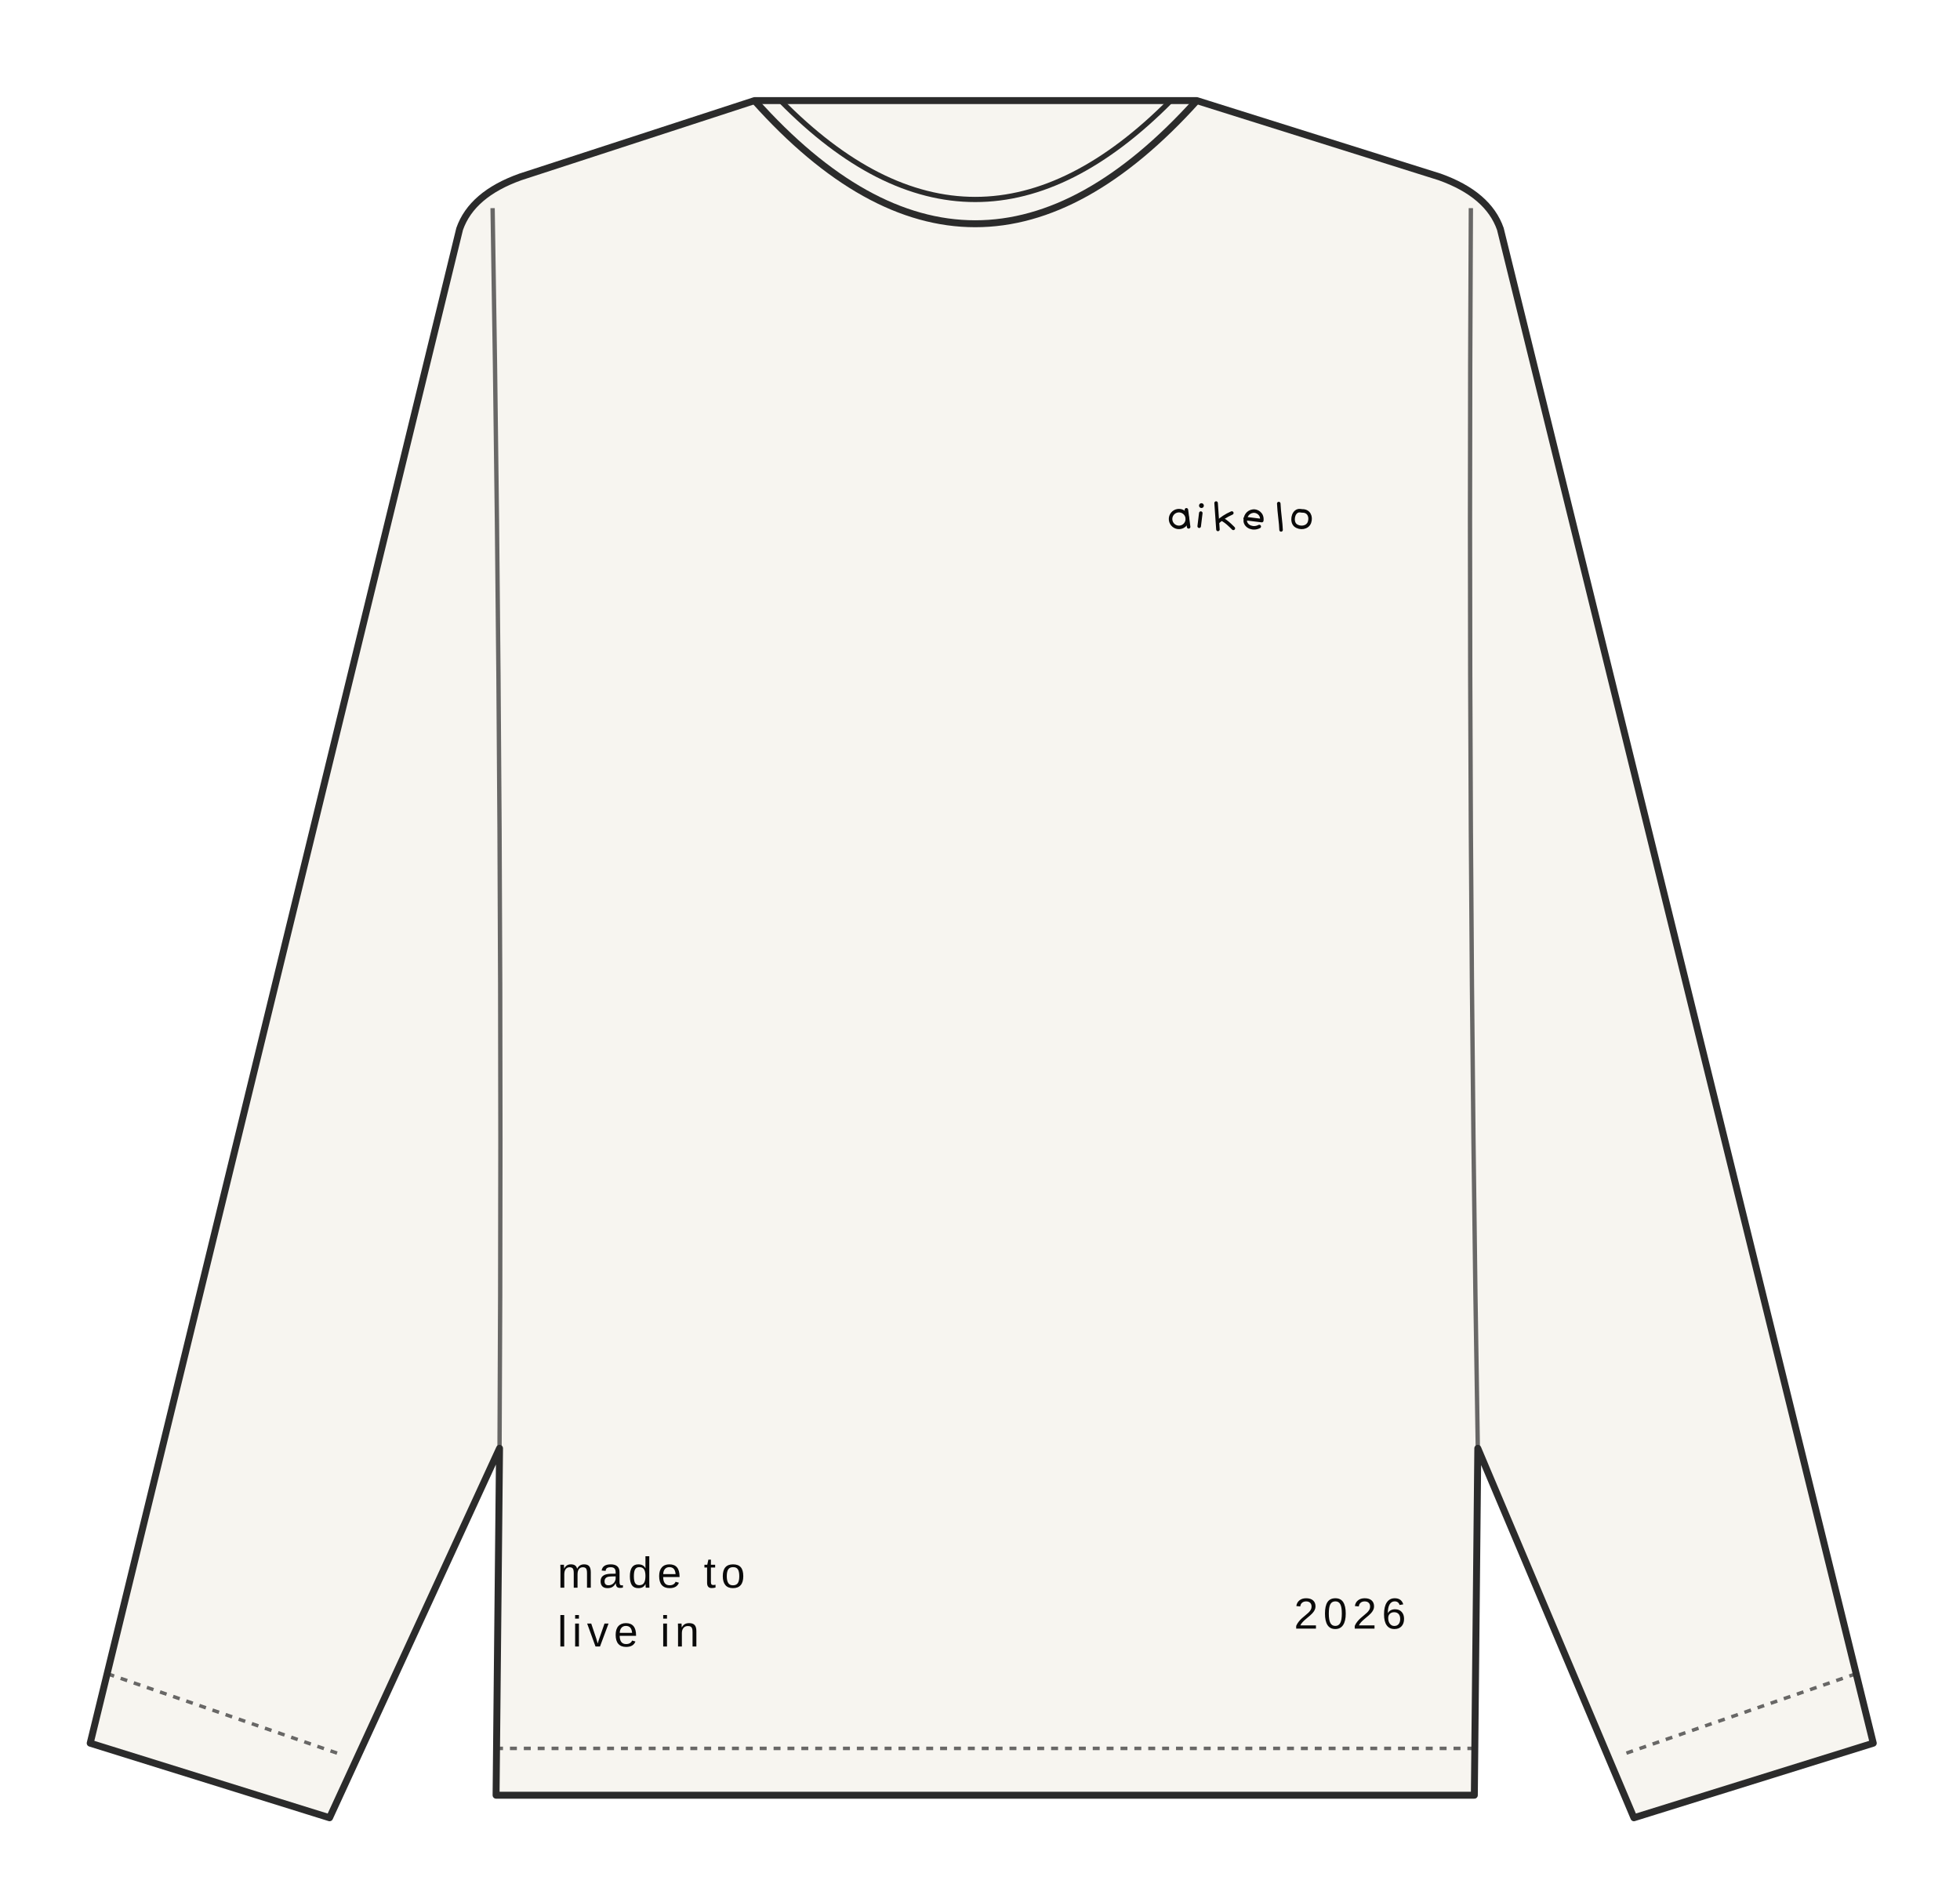
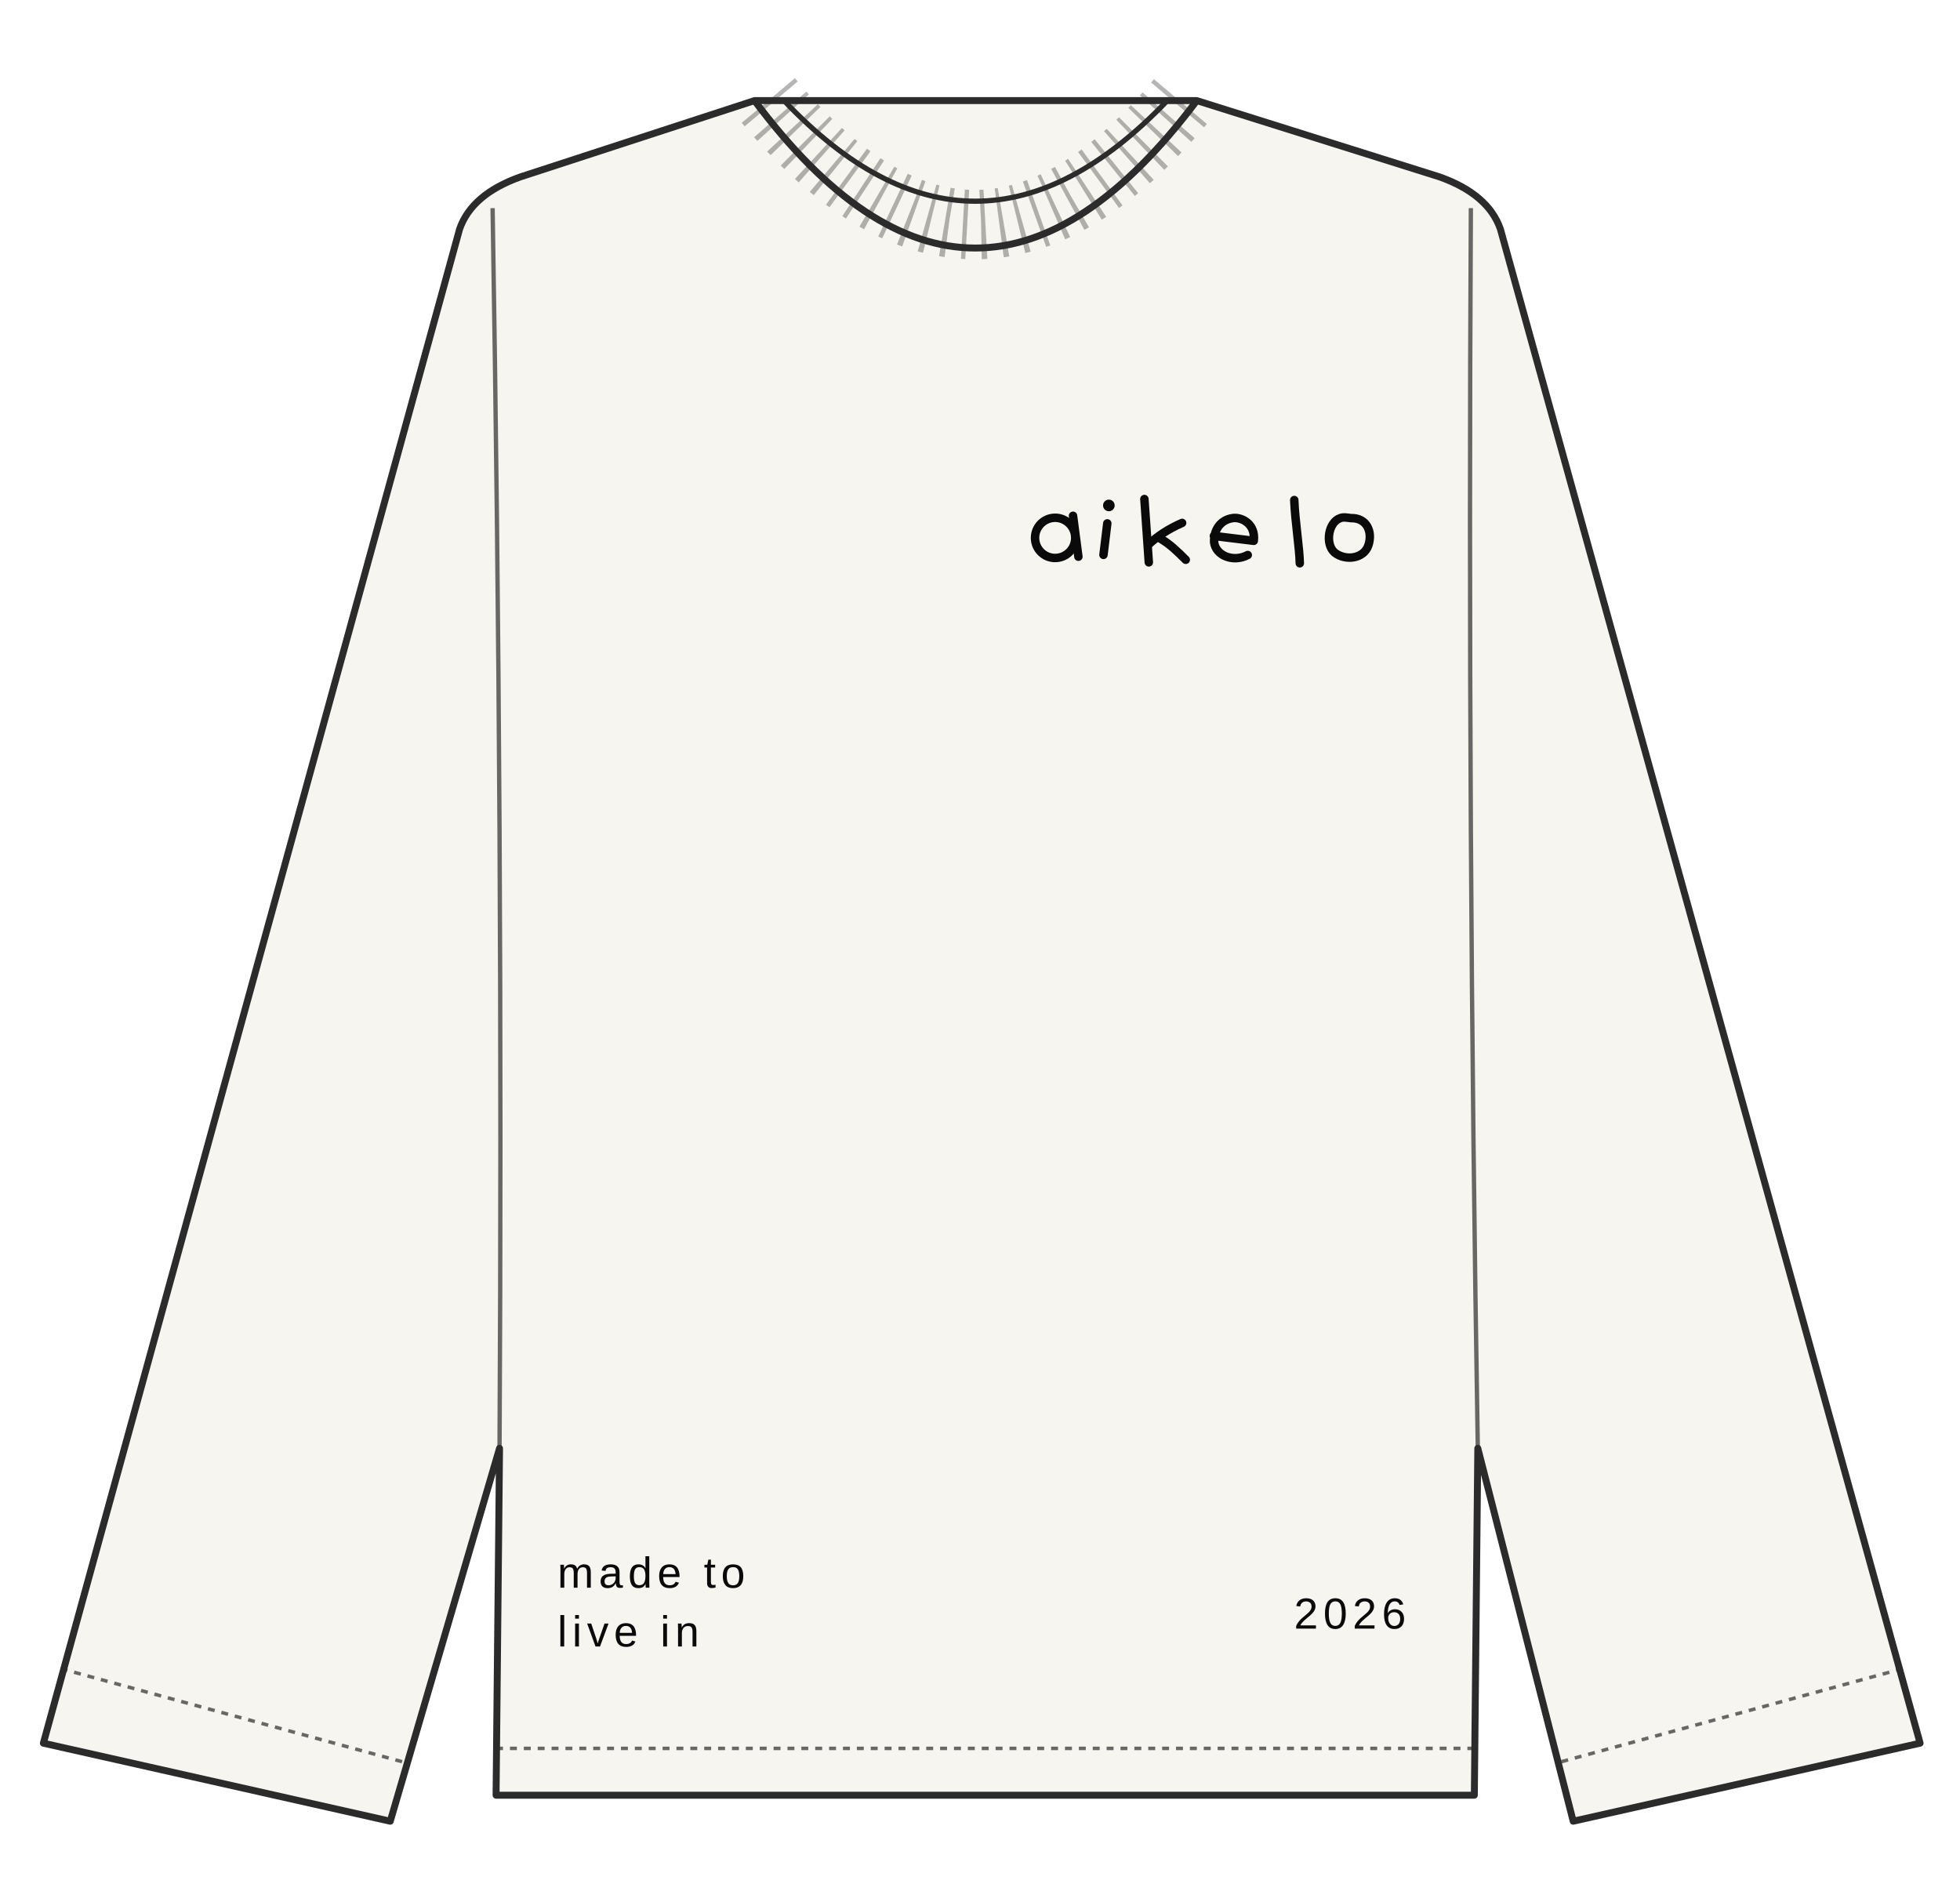
<svg xmlns="http://www.w3.org/2000/svg" viewBox="400 420 1130 1090">
-   <path d="M835,478 L700,522 Q672,532 665,552 L452,1425 L590,1468 L688,1255 L686,1455 L1250,1455 L1252,1255 L1342,1468 L1480,1425 L1265,552 Q1258,532 1230,522 L1090,478 Z" fill="#F7F5F0" stroke="#2B2B2B" stroke-width="4" stroke-linejoin="round" />
+   <path d="M835,478 L700,522 Q672,532 665,552 L425,1425 L625,1470 L688,1255 L686,1455 L1250,1455 L1252,1255 L1307,1470 L1507,1425 L1265,552 Q1258,532 1230,522 L1090,478 Z" fill="#F7F5F0" stroke="#2B2B2B" stroke-width="4" stroke-linejoin="round" />
  <path d="M684,540 Q690,900 688,1255 M1248,540 Q1246,900 1252,1255" fill="none" stroke="#2B2B2B" stroke-width="2.5" opacity=".7" />
-   <path d="M686,1428 L1250,1428 M462,1385 L598,1432 M1470,1385 L1334,1432" fill="none" stroke="#2B2B2B" stroke-width="2" stroke-dasharray="4 4" opacity=".7" />
-   <path d="M835,478 Q962,620 1090,478" fill="none" stroke="#2B2B2B" stroke-width="4" />
-   <path d="M850,478 Q962,592 1075,478" fill="none" stroke="#2B2B2B" stroke-width="3" />
+   <path d="M686,1428 L1250,1428 M435,1382 L633,1436 M1497,1382 L1299,1436" fill="none" stroke="#2B2B2B" stroke-width="2" stroke-dasharray="4 4" opacity=".7" />
+   <path d="M843,478 Q962,621 1081,478" fill="none" stroke="#2B2B2B" stroke-width="40" stroke-dasharray="2.5 8" opacity=".35" />
+   <path d="M835,478 Q962,648 1090,478" fill="none" stroke="#2B2B2B" stroke-width="4" />
+   <path d="M852,478 Q962,594 1073,478" fill="none" stroke="#2B2B2B" stroke-width="3" />
  <g transform="translate(485.63 466.00) scale(1.4735)">
    <g transform="translate(-19.0 -5.8) scale(1.15)">
-       <g transform="translate(362.9 150.4) rotate(-6) scale(0.075)" opacity="1" fill="none" stroke="#0A0A0A" stroke-width="16" stroke-linecap="round" stroke-linejoin="round">
+       <g transform="translate(314.9 151.1) rotate(-6) scale(0.18)" opacity="1" fill="none" stroke="#0A0A0A" stroke-width="16" stroke-linecap="round" stroke-linejoin="round">
        <circle cx="50" cy="60" r="38" />
        <path d="M88 22 L90 100" />
      </g>
-       <g transform="translate(373.9 149.4) rotate(5) scale(0.075)" opacity="1" fill="none" stroke="#0A0A0A" stroke-width="16" stroke-linecap="round" stroke-linejoin="round">
+       <g transform="translate(341.2 148.6) rotate(5) scale(0.18)" opacity="1" fill="none" stroke="#0A0A0A" stroke-width="16" stroke-linecap="round" stroke-linejoin="round">
        <path d="M12 40 L10 100" />
        <circle cx="12" cy="6" r="11" fill="#0A0A0A" stroke="none" />
      </g>
-       <g transform="translate(379.1 150.6) rotate(-4) scale(0.075)" opacity="1" fill="none" stroke="#0A0A0A" stroke-width="16" stroke-linecap="round" stroke-linejoin="round">
+       <g transform="translate(353.8 151.4) rotate(-4) scale(0.18)" opacity="1" fill="none" stroke="#0A0A0A" stroke-width="16" stroke-linecap="round" stroke-linejoin="round">
        <path d="M10 -20 L10 100" />
        <path d="M78 30 C50 40 30 52 12 66" />
        <path d="M34 56 C52 68 66 84 80 100" />
      </g>
-       <g transform="translate(389.3 149.6) rotate(7) scale(0.075)" opacity="1" fill="none" stroke="#0A0A0A" stroke-width="16" stroke-linecap="round" stroke-linejoin="round">
+       <g transform="translate(378.2 148.9) rotate(7) scale(0.18)" opacity="1" fill="none" stroke="#0A0A0A" stroke-width="16" stroke-linecap="round" stroke-linejoin="round">
        <path d="M12 62 H88 C88 30 60 20 44 24 C20 30 10 52 14 74 C20 98 54 108 80 90" />
      </g>
-       <g transform="translate(400.3 150.8) rotate(-5) scale(0.075)" opacity="1" fill="none" stroke="#0A0A0A" stroke-width="16" stroke-linecap="round" stroke-linejoin="round">
+       <g transform="translate(404.5 151.8) rotate(-5) scale(0.18)" opacity="1" fill="none" stroke="#0A0A0A" stroke-width="16" stroke-linecap="round" stroke-linejoin="round">
        <path d="M12 -20 C10 20 14 70 12 100" />
      </g>
-       <g transform="translate(405.5 149.7) rotate(6) scale(0.075)" opacity="1" fill="none" stroke="#0A0A0A" stroke-width="16" stroke-linecap="round" stroke-linejoin="round">
+       <g transform="translate(417.1 149.3) rotate(6) scale(0.18)" opacity="1" fill="none" stroke="#0A0A0A" stroke-width="16" stroke-linecap="round" stroke-linejoin="round">
        <path d="M50 22 C80 18 94 44 88 70 C82 96 48 104 26 90 C6 76 8 34 30 24 C36 21 44 22 50 22Z" />
      </g>
    </g>
    <text x="160" y="590" text-anchor="start" font-family="Jost, Futura, Arial, sans-serif" font-weight="300" font-size="17" letter-spacing="2" fill="#0A0A0A" opacity="1">made to</text>
    <text x="160" y="613" text-anchor="start" font-family="Jost, Futura, Arial, sans-serif" font-weight="300" font-size="17" letter-spacing="2" fill="#0A0A0A" opacity="1">live in</text>
    <text x="492" y="606" text-anchor="end" font-family="Jost, Futura, Arial, sans-serif" font-weight="300" font-size="17" letter-spacing="2" fill="#0A0A0A" opacity="1">2026</text>
  </g>
</svg>
